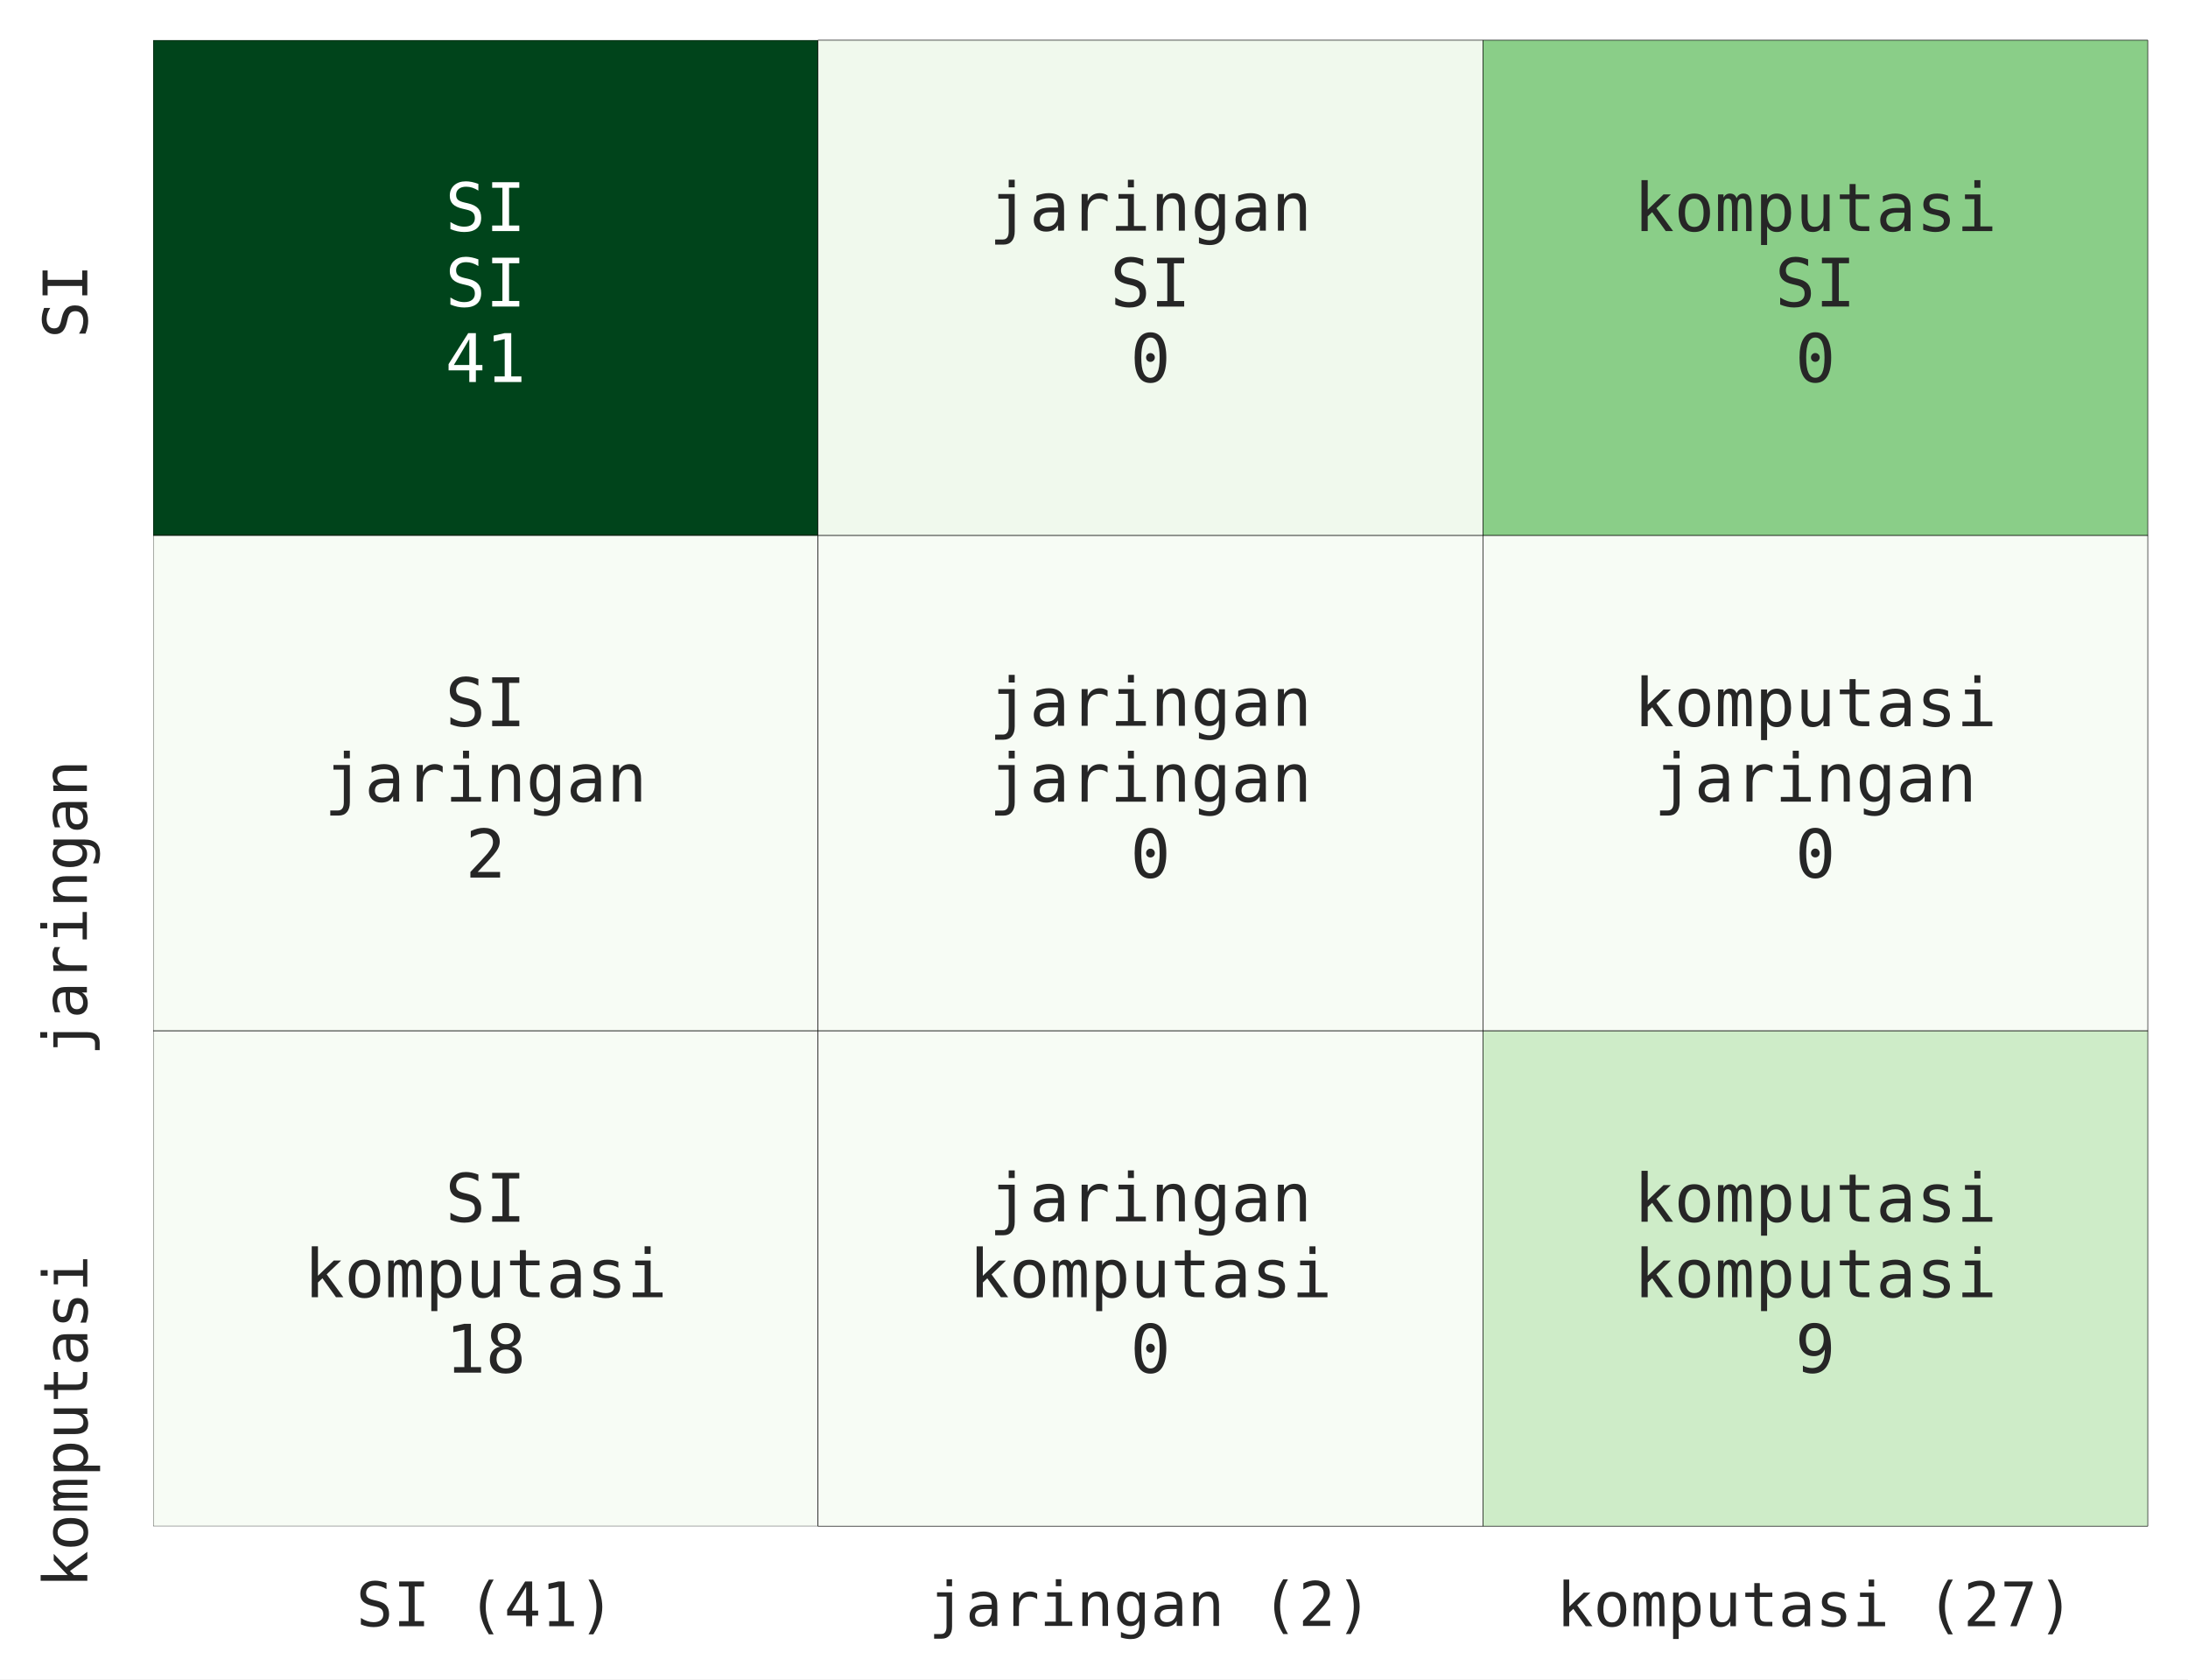
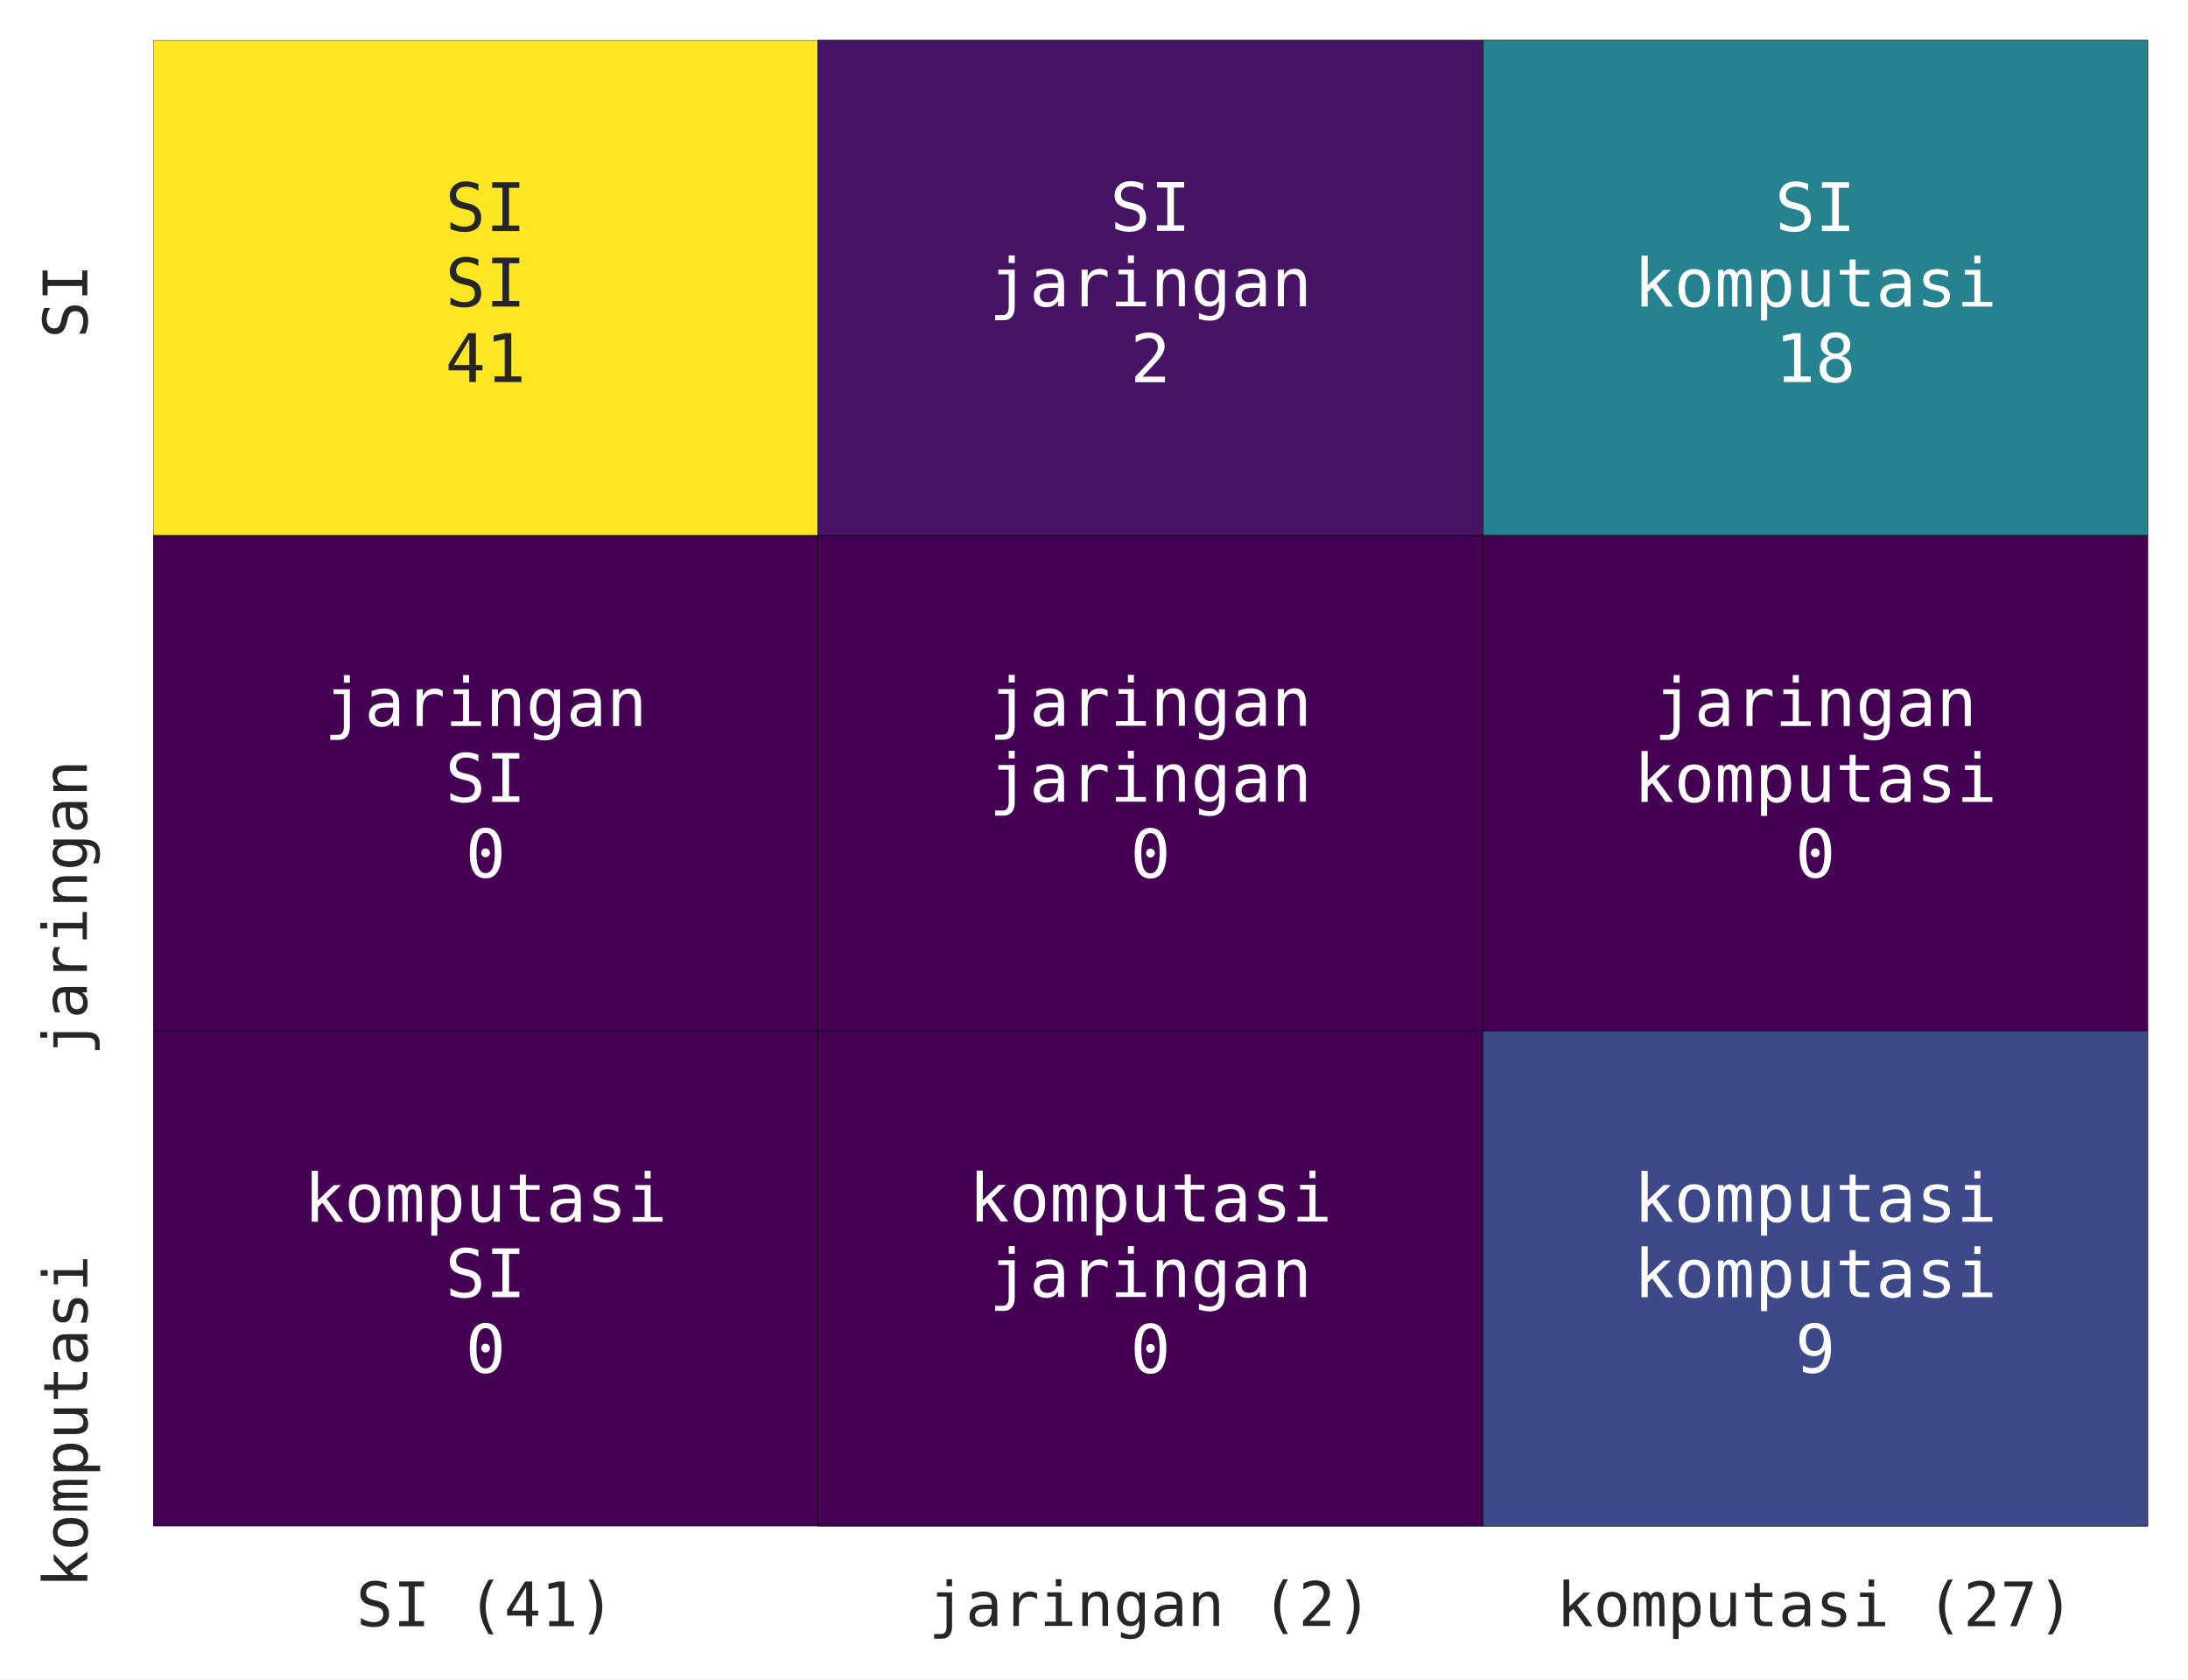
<svg xmlns="http://www.w3.org/2000/svg" xmlns:xlink="http://www.w3.org/1999/xlink" height="300.734pt" version="1.1" viewBox="0 0 391.742 300.734" width="391.742pt">
  <defs>
    <style type="text/css">*{stroke-linecap:butt;stroke-linejoin:round;}</style>
  </defs>
  <g id="figure_1">
    <g id="patch_1">
      <path d="M -0 300.734  L 391.742 300.734  L 391.742 0  L -0 0  z " style="fill:#ffffff;" />
    </g>
    <g id="axes_1">
      <g id="patch_2">
        <path d="M 27.422 273.312  L 384.542 273.312  L 384.542 7.2  L 27.422 7.2  z " style="fill:#eaeaf2;" />
      </g>
      <g id="matplotlib.axis_1">
        <g id="xtick_1">
          <g id="text_1">
            <g style="fill:#262626;" transform="translate(63.76336 291.2287)scale(0.11 -0.11)">
              <defs>
                <path d="M 49.422 70.406  L 49.422 60.406  Q 44.922 63.281 40.406 64.75  Q 35.891 66.219 31.297 66.219  Q 24.312 66.219 20.266 62.969  Q 16.219 59.719 16.219 54.203  Q 16.219 49.359 18.875 46.812  Q 21.531 44.281 28.812 42.578  L 33.984 41.406  Q 44.234 39.016 48.922 33.891  Q 53.609 28.766 53.609 19.922  Q 53.609 9.516 47.156 4.047  Q 40.719 -1.422 28.422 -1.422  Q 23.297 -1.422 18.109 -0.312  Q 12.938 0.781 7.719 2.984  L 7.719 13.484  Q 13.328 9.906 18.328 8.25  Q 23.344 6.594 28.422 6.594  Q 35.891 6.594 40.031 9.938  Q 44.188 13.281 44.188 19.281  Q 44.188 24.75 41.328 27.625  Q 38.484 30.516 31.391 32.078  L 26.125 33.297  Q 15.969 35.594 11.375 40.234  Q 6.781 44.875 6.781 52.688  Q 6.781 62.453 13.344 68.328  Q 19.922 74.219 30.812 74.219  Q 35.016 74.219 39.641 73.266  Q 44.281 72.312 49.422 70.406  z " id="DejaVuSansMono-83" />
                <path d="M 9.812 72.906  L 50.297 72.906  L 50.297 64.594  L 35.016 64.594  L 35.016 8.297  L 50.297 8.297  L 50.297 0  L 9.812 0  L 9.812 8.297  L 25.094 8.297  L 25.094 64.594  L 9.812 64.594  z " id="DejaVuSansMono-73" />
                <path id="DejaVuSansMono-32" />
                <path d="M 43.219 75.875  Q 36.719 64.75 33.516 53.688  Q 30.328 42.625 30.328 31.391  Q 30.328 20.219 33.516 9.125  Q 36.719 -1.953 43.219 -13.188  L 35.406 -13.188  Q 28.031 -1.562 24.406 9.438  Q 20.797 20.453 20.797 31.391  Q 20.797 42.281 24.406 53.312  Q 28.031 64.359 35.406 75.875  z " id="DejaVuSansMono-40" />
                <path d="M 35.891 63.922  L 12.891 25.391  L 35.891 25.391  z M 34.281 72.906  L 45.703 72.906  L 45.703 25.391  L 55.422 25.391  L 55.422 17.391  L 45.703 17.391  L 45.703 0  L 35.891 0  L 35.891 17.391  L 4.984 17.391  L 4.984 26.703  z " id="DejaVuSansMono-52" />
                <path d="M 13.188 8.297  L 28.516 8.297  L 28.516 64.016  L 12.016 60.297  L 12.016 69.281  L 28.422 72.906  L 38.281 72.906  L 38.281 8.297  L 53.422 8.297  L 53.422 0  L 13.188 0  z " id="DejaVuSansMono-49" />
                <path d="M 17 75.875  L 24.812 75.875  Q 32.172 64.359 35.781 53.312  Q 39.406 42.281 39.406 31.391  Q 39.406 20.406 35.781 9.375  Q 32.172 -1.656 24.812 -13.188  L 17 -13.188  Q 23.484 -1.859 26.688 9.219  Q 29.891 20.312 29.891 31.391  Q 29.891 42.531 26.688 53.609  Q 23.484 64.703 17 75.875  z " id="DejaVuSansMono-41" />
              </defs>
              <use xlink:href="#DejaVuSansMono-83" />
              <use x="60.205" xlink:href="#DejaVuSansMono-73" />
              <use x="120.41" xlink:href="#DejaVuSansMono-32" />
              <use x="180.615" xlink:href="#DejaVuSansMono-40" />
              <use x="240.82" xlink:href="#DejaVuSansMono-52" />
              <use x="301.025" xlink:href="#DejaVuSansMono-49" />
              <use x="361.23" xlink:href="#DejaVuSansMono-41" />
            </g>
          </g>
        </g>
        <g id="xtick_2">
          <g id="text_2">
            <g style="fill:#262626;" transform="translate(166.2475 291.1703)scale(0.11 -0.11)">
              <defs>
                <path d="M 29.297 -0.984  L 29.297 47.703  L 13.812 47.703  L 13.812 54.688  L 38.281 54.688  L 38.281 -0.984  Q 38.281 -10.5 33.906 -15.641  Q 29.547 -20.797 21.484 -20.797  L 9.078 -20.797  L 9.078 -13.188  L 20.516 -13.188  Q 24.906 -13.188 27.094 -10.125  Q 29.297 -7.078 29.297 -0.984  z M 29.297 75.984  L 38.281 75.984  L 38.281 64.594  L 29.297 64.594  z " id="DejaVuSansMono-106" />
                <path d="M 34.281 27.484  L 31.297 27.484  Q 23.438 27.484 19.453 24.719  Q 15.484 21.969 15.484 16.5  Q 15.484 11.578 18.453 8.844  Q 21.438 6.109 26.703 6.109  Q 34.125 6.109 38.375 11.25  Q 42.625 16.406 42.672 25.484  L 42.672 27.484  z M 51.703 31.203  L 51.703 0  L 42.672 0  L 42.672 8.109  Q 39.797 3.219 35.422 0.891  Q 31.062 -1.422 24.812 -1.422  Q 16.453 -1.422 11.469 3.297  Q 6.5 8.016 6.5 15.922  Q 6.5 25.047 12.625 29.781  Q 18.75 34.516 30.609 34.516  L 42.672 34.516  L 42.672 35.938  Q 42.625 42.484 39.344 45.438  Q 36.078 48.391 28.906 48.391  Q 24.312 48.391 19.625 47.062  Q 14.938 45.75 10.5 43.219  L 10.5 52.203  Q 15.484 54.109 20.047 55.047  Q 24.609 56 28.906 56  Q 35.688 56 40.5 54  Q 45.312 52 48.297 48  Q 50.141 45.562 50.922 41.969  Q 51.703 38.375 51.703 31.203  z " id="DejaVuSansMono-97" />
                <path d="M 56.391 43.406  Q 53.516 45.656 50.531 46.672  Q 47.562 47.703 44 47.703  Q 35.594 47.703 31.141 42.422  Q 26.703 37.156 26.703 27.203  L 26.703 0  L 17.672 0  L 17.672 54.688  L 26.703 54.688  L 26.703 44  Q 28.953 49.812 33.609 52.906  Q 38.281 56 44.672 56  Q 48 56 50.875 55.172  Q 53.766 54.344 56.391 52.594  z " id="DejaVuSansMono-114" />
                <path d="M 12.5 54.688  L 35.5 54.688  L 35.5 6.984  L 53.328 6.984  L 53.328 0  L 8.688 0  L 8.688 6.984  L 26.516 6.984  L 26.516 47.703  L 12.5 47.703  z M 26.516 75.984  L 35.5 75.984  L 35.5 64.594  L 26.516 64.594  z " id="DejaVuSansMono-105" />
                <path d="M 51.312 33.891  L 51.312 0  L 42.281 0  L 42.281 33.891  Q 42.281 41.266 39.688 44.719  Q 37.109 48.188 31.594 48.188  Q 25.297 48.188 21.891 43.719  Q 18.5 39.266 18.5 30.906  L 18.5 0  L 9.516 0  L 9.516 54.688  L 18.5 54.688  L 18.5 46.484  Q 20.906 51.172 25 53.578  Q 29.109 56 34.719 56  Q 43.062 56 47.188 50.5  Q 51.312 45.016 51.312 33.891  z " id="DejaVuSansMono-110" />
                <path d="M 41.891 27.781  Q 41.891 37.891 38.594 43.141  Q 35.297 48.391 29 48.391  Q 22.406 48.391 18.938 43.141  Q 15.484 37.891 15.484 27.781  Q 15.484 17.672 18.969 12.375  Q 22.469 7.078 29.109 7.078  Q 35.297 7.078 38.594 12.391  Q 41.891 17.719 41.891 27.781  z M 50.875 3.516  Q 50.875 -8.797 45.062 -15.141  Q 39.266 -21.484 27.984 -21.484  Q 24.266 -21.484 20.203 -20.797  Q 16.156 -20.125 12.109 -18.797  L 12.109 -9.906  Q 16.891 -12.156 20.797 -13.234  Q 24.703 -14.312 27.984 -14.312  Q 35.25 -14.312 38.562 -10.344  Q 41.891 -6.391 41.891 2.203  L 41.891 2.594  L 41.891 8.688  Q 39.75 4.109 36.031 1.859  Q 32.328 -0.391 27 -0.391  Q 17.438 -0.391 11.719 7.266  Q 6 14.938 6 27.781  Q 6 40.672 11.719 48.328  Q 17.438 56 27 56  Q 32.281 56 35.938 53.906  Q 39.594 51.812 41.891 47.406  L 41.891 54.5  L 50.875 54.5  z " id="DejaVuSansMono-103" />
                <path d="M 18.219 8.297  L 51.703 8.297  L 51.703 0  L 7.422 0  L 7.422 8.297  Q 16.547 17.922 23.375 25.297  Q 30.219 32.672 32.812 35.688  Q 37.703 41.656 39.406 45.344  Q 41.109 49.031 41.109 52.875  Q 41.109 58.984 37.516 62.453  Q 33.938 65.922 27.688 65.922  Q 23.25 65.922 18.359 64.312  Q 13.484 62.703 8.016 59.422  L 8.016 69.391  Q 13.031 71.781 17.891 73  Q 22.75 74.219 27.484 74.219  Q 38.188 74.219 44.703 68.531  Q 51.219 62.844 51.219 53.609  Q 51.219 48.922 49.047 44.234  Q 46.875 39.547 42 33.891  Q 39.266 30.719 34.062 25.094  Q 28.859 19.484 18.219 8.297  z " id="DejaVuSansMono-50" />
              </defs>
              <use xlink:href="#DejaVuSansMono-106" />
              <use x="60.205" xlink:href="#DejaVuSansMono-97" />
              <use x="120.41" xlink:href="#DejaVuSansMono-114" />
              <use x="180.615" xlink:href="#DejaVuSansMono-105" />
              <use x="240.82" xlink:href="#DejaVuSansMono-110" />
              <use x="301.025" xlink:href="#DejaVuSansMono-103" />
              <use x="361.23" xlink:href="#DejaVuSansMono-97" />
              <use x="421.436" xlink:href="#DejaVuSansMono-110" />
              <use x="481.641" xlink:href="#DejaVuSansMono-32" />
              <use x="541.846" xlink:href="#DejaVuSansMono-40" />
              <use x="602.051" xlink:href="#DejaVuSansMono-50" />
              <use x="662.256" xlink:href="#DejaVuSansMono-41" />
            </g>
          </g>
        </g>
        <g id="xtick_3">
          <g id="text_3">
            <g style="fill:#262626;" transform="translate(278.6652 291.2287)scale(0.11 -0.11)">
              <defs>
                <path d="M 11.531 75.984  L 20.797 75.984  L 20.797 31.984  L 44.391 54.688  L 55.328 54.688  L 33.797 34.078  L 58.688 0  L 47.703 0  L 27.484 28.219  L 20.797 21.922  L 20.797 0  L 11.531 0  z " id="DejaVuSansMono-107" />
                <path d="M 30.078 48.391  Q 23.25 48.391 19.734 43.062  Q 16.219 37.75 16.219 27.297  Q 16.219 16.891 19.734 11.547  Q 23.25 6.203 30.078 6.203  Q 36.969 6.203 40.484 11.547  Q 44 16.891 44 27.297  Q 44 37.75 40.484 43.062  Q 36.969 48.391 30.078 48.391  z M 30.078 56  Q 41.453 56 47.484 48.625  Q 53.516 41.266 53.516 27.297  Q 53.516 13.281 47.5 5.922  Q 41.5 -1.422 30.078 -1.422  Q 18.703 -1.422 12.688 5.922  Q 6.688 13.281 6.688 27.297  Q 6.688 41.266 12.688 48.625  Q 18.703 56 30.078 56  z " id="DejaVuSansMono-111" />
                <path d="M 33.016 49.125  Q 34.672 52.641 37.234 54.312  Q 39.797 56 43.406 56  Q 50 56 52.703 50.891  Q 55.422 45.797 55.422 31.688  L 55.422 0  L 47.219 0  L 47.219 31.297  Q 47.219 42.875 45.922 45.672  Q 44.625 48.484 41.219 48.484  Q 37.312 48.484 35.859 45.484  Q 34.422 42.484 34.422 31.297  L 34.422 0  L 26.219 0  L 26.219 31.297  Q 26.219 43.016 24.828 45.75  Q 23.438 48.484 19.828 48.484  Q 16.266 48.484 14.875 45.484  Q 13.484 42.484 13.484 31.297  L 13.484 0  L 5.328 0  L 5.328 54.688  L 13.484 54.688  L 13.484 50  Q 15.094 52.938 17.5 54.469  Q 19.922 56 23 56  Q 26.703 56 29.172 54.297  Q 31.641 52.594 33.016 49.125  z " id="DejaVuSansMono-109" />
                <path d="M 18.312 6.891  L 18.312 -20.797  L 9.281 -20.797  L 9.281 54.688  L 18.312 54.688  L 18.312 47.703  Q 20.562 51.766 24.297 53.875  Q 28.031 56 32.906 56  Q 42.828 56 48.469 48.328  Q 54.109 40.672 54.109 27.094  Q 54.109 13.766 48.438 6.172  Q 42.781 -1.422 32.906 -1.422  Q 27.938 -1.422 24.188 0.703  Q 20.453 2.828 18.312 6.891  z M 44.672 27.297  Q 44.672 37.75 41.375 43.062  Q 38.094 48.391 31.594 48.391  Q 25.047 48.391 21.672 43.047  Q 18.312 37.703 18.312 27.297  Q 18.312 16.938 21.672 11.562  Q 25.047 6.203 31.594 6.203  Q 38.094 6.203 41.375 11.516  Q 44.672 16.844 44.672 27.297  z " id="DejaVuSansMono-112" />
                <path d="M 9.516 20.703  L 9.516 54.594  L 18.5 54.594  L 18.5 20.703  Q 18.5 13.328 21.109 9.859  Q 23.734 6.391 29.203 6.391  Q 35.547 6.391 38.906 10.859  Q 42.281 15.328 42.281 23.688  L 42.281 54.594  L 51.312 54.594  L 51.312 0  L 42.281 0  L 42.281 8.203  Q 39.891 3.469 35.766 1.016  Q 31.641 -1.422 26.125 -1.422  Q 17.719 -1.422 13.609 4.078  Q 9.516 9.578 9.516 20.703  z " id="DejaVuSansMono-117" />
                <path d="M 29.984 70.219  L 29.984 54.688  L 50.391 54.688  L 50.391 47.703  L 29.984 47.703  L 29.984 18.016  Q 29.984 11.969 32.281 9.562  Q 34.578 7.172 40.281 7.172  L 50.391 7.172  L 50.391 0  L 39.406 0  Q 29.297 0 25.141 4.047  Q 21 8.109 21 18.016  L 21 47.703  L 6.391 47.703  L 6.391 54.688  L 21 54.688  L 21 70.219  z " id="DejaVuSansMono-116" />
                <path d="M 47.516 52.781  L 47.516 44  Q 43.656 46.234 39.75 47.359  Q 35.844 48.484 31.781 48.484  Q 25.688 48.484 22.672 46.5  Q 19.672 44.531 19.672 40.484  Q 19.672 36.812 21.922 35  Q 24.172 33.203 33.109 31.5  L 36.719 30.812  Q 43.406 29.547 46.844 25.734  Q 50.297 21.922 50.297 15.828  Q 50.297 7.719 44.531 3.141  Q 38.766 -1.422 28.516 -1.422  Q 24.469 -1.422 20.016 -0.562  Q 15.578 0.297 10.406 2  L 10.406 11.281  Q 15.438 8.688 20.016 7.391  Q 24.609 6.109 28.719 6.109  Q 34.672 6.109 37.938 8.516  Q 41.219 10.938 41.219 15.281  Q 41.219 21.531 29.25 23.922  L 28.859 24.031  L 25.484 24.703  Q 17.719 26.219 14.156 29.812  Q 10.594 33.406 10.594 39.594  Q 10.594 47.469 15.906 51.734  Q 21.234 56 31.109 56  Q 35.5 56 39.547 55.188  Q 43.609 54.391 47.516 52.781  z " id="DejaVuSansMono-115" />
                <path d="M 6.781 72.906  L 52.688 72.906  L 52.688 68.703  L 26.609 0  L 16.312 0  L 41.703 64.594  L 6.781 64.594  z " id="DejaVuSansMono-55" />
              </defs>
              <use xlink:href="#DejaVuSansMono-107" />
              <use x="60.205" xlink:href="#DejaVuSansMono-111" />
              <use x="120.41" xlink:href="#DejaVuSansMono-109" />
              <use x="180.615" xlink:href="#DejaVuSansMono-112" />
              <use x="240.82" xlink:href="#DejaVuSansMono-117" />
              <use x="301.025" xlink:href="#DejaVuSansMono-116" />
              <use x="361.23" xlink:href="#DejaVuSansMono-97" />
              <use x="421.436" xlink:href="#DejaVuSansMono-115" />
              <use x="481.641" xlink:href="#DejaVuSansMono-105" />
              <use x="541.846" xlink:href="#DejaVuSansMono-32" />
              <use x="602.051" xlink:href="#DejaVuSansMono-40" />
              <use x="662.256" xlink:href="#DejaVuSansMono-50" />
              <use x="722.461" xlink:href="#DejaVuSansMono-55" />
              <use x="782.666" xlink:href="#DejaVuSansMono-41" />
            </g>
          </g>
        </g>
      </g>
      <g id="matplotlib.axis_2">
        <g id="ytick_1">
          <g id="text_4">
            <g style="fill:#262626;" transform="translate(15.63391 60.58833)rotate(-90)scale(0.11 -0.11)">
              <use xlink:href="#DejaVuSansMono-83" />
              <use x="60.205" xlink:href="#DejaVuSansMono-73" />
            </g>
          </g>
        </g>
        <g id="ytick_2">
          <g id="text_5">
            <g style="fill:#262626;" transform="translate(15.55828 189.0556)rotate(-90)scale(0.11 -0.11)">
              <use xlink:href="#DejaVuSansMono-106" />
              <use x="60.205" xlink:href="#DejaVuSansMono-97" />
              <use x="120.41" xlink:href="#DejaVuSansMono-114" />
              <use x="180.615" xlink:href="#DejaVuSansMono-105" />
              <use x="240.82" xlink:href="#DejaVuSansMono-110" />
              <use x="301.025" xlink:href="#DejaVuSansMono-103" />
              <use x="361.23" xlink:href="#DejaVuSansMono-97" />
              <use x="421.436" xlink:href="#DejaVuSansMono-110" />
            </g>
          </g>
        </g>
        <g id="ytick_3">
          <g id="text_6">
            <g style="fill:#262626;" transform="translate(15.63391 284.3527)rotate(-90)scale(0.11 -0.11)">
              <use xlink:href="#DejaVuSansMono-107" />
              <use x="60.205" xlink:href="#DejaVuSansMono-111" />
              <use x="120.41" xlink:href="#DejaVuSansMono-109" />
              <use x="180.615" xlink:href="#DejaVuSansMono-112" />
              <use x="240.82" xlink:href="#DejaVuSansMono-117" />
              <use x="301.025" xlink:href="#DejaVuSansMono-116" />
              <use x="361.23" xlink:href="#DejaVuSansMono-97" />
              <use x="421.436" xlink:href="#DejaVuSansMono-115" />
              <use x="481.641" xlink:href="#DejaVuSansMono-105" />
            </g>
          </g>
        </g>
      </g>
      <g id="QuadMesh_1">
-         <path clip-path="url(#pbeb6ef55a2)" d="M 27.422 7.2  L 146.462 7.2  L 146.462 95.904  L 27.422 95.904  L 27.422 7.2  " style="fill:#00441b;stroke:#000000;stroke-width:0.1;" />
-         <path clip-path="url(#pbeb6ef55a2)" d="M 146.462 7.2  L 265.502 7.2  L 265.502 95.904  L 146.462 95.904  L 146.462 7.2  " style="fill:#f0f9ed;stroke:#000000;stroke-width:0.1;" />
-         <path clip-path="url(#pbeb6ef55a2)" d="M 265.502 7.2  L 384.542 7.2  L 384.542 95.904  L 265.502 95.904  L 265.502 7.2  " style="fill:#8ace88;stroke:#000000;stroke-width:0.1;" />
-         <path clip-path="url(#pbeb6ef55a2)" d="M 27.422 95.904  L 146.462 95.904  L 146.462 184.608  L 27.422 184.608  L 27.422 95.904  " style="fill:#f7fcf5;stroke:#000000;stroke-width:0.1;" />
-         <path clip-path="url(#pbeb6ef55a2)" d="M 146.462 95.904  L 265.502 95.904  L 265.502 184.608  L 146.462 184.608  L 146.462 95.904  " style="fill:#f7fcf5;stroke:#000000;stroke-width:0.1;" />
-         <path clip-path="url(#pbeb6ef55a2)" d="M 265.502 95.904  L 384.542 95.904  L 384.542 184.608  L 265.502 184.608  L 265.502 95.904  " style="fill:#f7fcf5;stroke:#000000;stroke-width:0.1;" />
-         <path clip-path="url(#pbeb6ef55a2)" d="M 27.422 184.608  L 146.462 184.608  L 146.462 273.312  L 27.422 273.312  L 27.422 184.608  " style="fill:#f7fcf5;stroke:#000000;stroke-width:0.1;" />
-         <path clip-path="url(#pbeb6ef55a2)" d="M 146.462 184.608  L 265.502 184.608  L 265.502 273.312  L 146.462 273.312  L 146.462 184.608  " style="fill:#f7fcf5;stroke:#000000;stroke-width:0.1;" />
-         <path clip-path="url(#pbeb6ef55a2)" d="M 265.502 184.608  L 384.542 184.608  L 384.542 273.312  L 265.502 273.312  L 265.502 184.608  " style="fill:#ceecc8;stroke:#000000;stroke-width:0.1;" />
+         <path clip-path="url(#p8ef6f4cb58)" d="M 27.422 7.2  L 146.462 7.2  L 146.462 95.904  L 27.422 95.904  L 27.422 7.2  " style="fill:#fde725;stroke:#000000;stroke-width:0.1;" />
+         <path clip-path="url(#p8ef6f4cb58)" d="M 146.462 7.2  L 265.502 7.2  L 265.502 95.904  L 146.462 95.904  L 146.462 7.2  " style="fill:#471365;stroke:#000000;stroke-width:0.1;" />
+         <path clip-path="url(#p8ef6f4cb58)" d="M 265.502 7.2  L 384.542 7.2  L 384.542 95.904  L 265.502 95.904  L 265.502 7.2  " style="fill:#26828e;stroke:#000000;stroke-width:0.1;" />
+         <path clip-path="url(#p8ef6f4cb58)" d="M 27.422 95.904  L 146.462 95.904  L 146.462 184.608  L 27.422 184.608  L 27.422 95.904  " style="fill:#440154;stroke:#000000;stroke-width:0.1;" />
+         <path clip-path="url(#p8ef6f4cb58)" d="M 146.462 95.904  L 265.502 95.904  L 265.502 184.608  L 146.462 184.608  L 146.462 95.904  " style="fill:#440154;stroke:#000000;stroke-width:0.1;" />
+         <path clip-path="url(#p8ef6f4cb58)" d="M 265.502 95.904  L 384.542 95.904  L 384.542 184.608  L 265.502 184.608  L 265.502 95.904  " style="fill:#440154;stroke:#000000;stroke-width:0.1;" />
+         <path clip-path="url(#p8ef6f4cb58)" d="M 27.422 184.608  L 146.462 184.608  L 146.462 273.312  L 27.422 273.312  L 27.422 184.608  " style="fill:#440154;stroke:#000000;stroke-width:0.1;" />
+         <path clip-path="url(#p8ef6f4cb58)" d="M 146.462 184.608  L 265.502 184.608  L 265.502 273.312  L 146.462 273.312  L 146.462 184.608  " style="fill:#440154;stroke:#000000;stroke-width:0.1;" />
+         <path clip-path="url(#p8ef6f4cb58)" d="M 265.502 184.608  L 384.542 184.608  L 384.542 273.312  L 265.502 273.312  L 265.502 184.608  " style="fill:#3e4989;stroke:#000000;stroke-width:0.1;" />
      </g>
      <g id="text_7">
-         <g style="fill:#ffffff;" transform="translate(79.71719 41.38125)scale(0.12 -0.12)">
-           <use xlink:href="#DejaVuSansMono-83" />
-           <use x="60.205" xlink:href="#DejaVuSansMono-73" />
-         </g>
-         <g style="fill:#ffffff;" transform="translate(79.71719 54.89513)scale(0.12 -0.12)">
-           <use xlink:href="#DejaVuSansMono-83" />
-           <use x="60.205" xlink:href="#DejaVuSansMono-73" />
-         </g>
-         <g style="fill:#ffffff;" transform="translate(79.71719 68.409)scale(0.12 -0.12)">
+         <g style="fill:#262626;" transform="translate(79.71719 41.38125)scale(0.12 -0.12)">
+           <use xlink:href="#DejaVuSansMono-83" />
+           <use x="60.205" xlink:href="#DejaVuSansMono-73" />
+         </g>
+         <g style="fill:#262626;" transform="translate(79.71719 54.89513)scale(0.12 -0.12)">
+           <use xlink:href="#DejaVuSansMono-83" />
+           <use x="60.205" xlink:href="#DejaVuSansMono-73" />
+         </g>
+         <g style="fill:#262626;" transform="translate(79.71719 68.409)scale(0.12 -0.12)">
          <use xlink:href="#DejaVuSansMono-52" />
          <use x="60.205" xlink:href="#DejaVuSansMono-49" />
        </g>
      </g>
      <g id="text_8">
-         <g style="fill:#262626;" transform="translate(177.0841 41.30812)scale(0.12 -0.12)">
-           <use xlink:href="#DejaVuSansMono-106" />
-           <use x="60.205" xlink:href="#DejaVuSansMono-97" />
-           <use x="120.41" xlink:href="#DejaVuSansMono-114" />
-           <use x="180.615" xlink:href="#DejaVuSansMono-105" />
-           <use x="240.82" xlink:href="#DejaVuSansMono-110" />
-           <use x="301.025" xlink:href="#DejaVuSansMono-103" />
-           <use x="361.23" xlink:href="#DejaVuSansMono-97" />
-           <use x="421.436" xlink:href="#DejaVuSansMono-110" />
-         </g>
-         <g style="fill:#262626;" transform="translate(198.7572 54.9045)scale(0.12 -0.12)">
-           <use xlink:href="#DejaVuSansMono-83" />
-           <use x="60.205" xlink:href="#DejaVuSansMono-73" />
-         </g>
-         <g style="fill:#262626;" transform="translate(202.3694 68.41837)scale(0.12 -0.12)">
-           <defs>
-             <path d="M 23.578 36.625  Q 23.578 39.312 25.453 41.266  Q 27.344 43.219 29.984 43.219  Q 32.719 43.219 34.672 41.266  Q 36.625 39.312 36.625 36.625  Q 36.625 33.891 34.688 31.984  Q 32.766 30.078 29.984 30.078  Q 27.25 30.078 25.406 31.938  Q 23.578 33.797 23.578 36.625  z M 30.078 66.406  Q 23.188 66.406 19.797 58.984  Q 16.406 51.562 16.406 36.375  Q 16.406 21.234 19.797 13.812  Q 23.188 6.391 30.078 6.391  Q 37.016 6.391 40.406 13.812  Q 43.797 21.234 43.797 36.375  Q 43.797 51.562 40.406 58.984  Q 37.016 66.406 30.078 66.406  z M 30.078 74.219  Q 41.75 74.219 47.734 64.641  Q 53.719 55.078 53.719 36.375  Q 53.719 17.719 47.734 8.141  Q 41.75 -1.422 30.078 -1.422  Q 18.406 -1.422 12.453 8.141  Q 6.5 17.719 6.5 36.375  Q 6.5 55.078 12.453 64.641  Q 18.406 74.219 30.078 74.219  z " id="DejaVuSansMono-48" />
-           </defs>
-           <use xlink:href="#DejaVuSansMono-48" />
+         <g style="fill:#ffffff;" transform="translate(198.7572 41.34)scale(0.12 -0.12)">
+           <use xlink:href="#DejaVuSansMono-83" />
+           <use x="60.205" xlink:href="#DejaVuSansMono-73" />
+         </g>
+         <g style="fill:#ffffff;" transform="translate(177.0841 54.85388)scale(0.12 -0.12)">
+           <use xlink:href="#DejaVuSansMono-106" />
+           <use x="60.205" xlink:href="#DejaVuSansMono-97" />
+           <use x="120.41" xlink:href="#DejaVuSansMono-114" />
+           <use x="180.615" xlink:href="#DejaVuSansMono-105" />
+           <use x="240.82" xlink:href="#DejaVuSansMono-110" />
+           <use x="301.025" xlink:href="#DejaVuSansMono-103" />
+           <use x="361.23" xlink:href="#DejaVuSansMono-97" />
+           <use x="421.436" xlink:href="#DejaVuSansMono-110" />
+         </g>
+         <g style="fill:#ffffff;" transform="translate(202.3694 68.45025)scale(0.12 -0.12)">
+           <use xlink:href="#DejaVuSansMono-50" />
        </g>
      </g>
      <g id="text_9">
-         <g style="fill:#262626;" transform="translate(292.5119 41.38125)scale(0.12 -0.12)">
-           <use xlink:href="#DejaVuSansMono-107" />
-           <use x="60.205" xlink:href="#DejaVuSansMono-111" />
-           <use x="120.41" xlink:href="#DejaVuSansMono-109" />
-           <use x="180.615" xlink:href="#DejaVuSansMono-112" />
-           <use x="240.82" xlink:href="#DejaVuSansMono-117" />
-           <use x="301.025" xlink:href="#DejaVuSansMono-116" />
-           <use x="361.23" xlink:href="#DejaVuSansMono-97" />
-           <use x="421.436" xlink:href="#DejaVuSansMono-115" />
-           <use x="481.641" xlink:href="#DejaVuSansMono-105" />
-         </g>
-         <g style="fill:#262626;" transform="translate(317.7972 54.89513)scale(0.12 -0.12)">
-           <use xlink:href="#DejaVuSansMono-83" />
-           <use x="60.205" xlink:href="#DejaVuSansMono-73" />
-         </g>
-         <g style="fill:#262626;" transform="translate(321.4094 68.409)scale(0.12 -0.12)">
-           <use xlink:href="#DejaVuSansMono-48" />
-         </g>
-       </g>
-       <g id="text_10">
-         <g style="fill:#262626;" transform="translate(79.71719 130.044)scale(0.12 -0.12)">
-           <use xlink:href="#DejaVuSansMono-83" />
-           <use x="60.205" xlink:href="#DejaVuSansMono-73" />
-         </g>
-         <g style="fill:#262626;" transform="translate(58.04406 143.5579)scale(0.12 -0.12)">
-           <use xlink:href="#DejaVuSansMono-106" />
-           <use x="60.205" xlink:href="#DejaVuSansMono-97" />
-           <use x="120.41" xlink:href="#DejaVuSansMono-114" />
-           <use x="180.615" xlink:href="#DejaVuSansMono-105" />
-           <use x="240.82" xlink:href="#DejaVuSansMono-110" />
-           <use x="301.025" xlink:href="#DejaVuSansMono-103" />
-           <use x="361.23" xlink:href="#DejaVuSansMono-97" />
-           <use x="421.436" xlink:href="#DejaVuSansMono-110" />
-         </g>
-         <g style="fill:#262626;" transform="translate(83.32937 157.1542)scale(0.12 -0.12)">
-           <use xlink:href="#DejaVuSansMono-50" />
-         </g>
-       </g>
-       <g id="text_11">
-         <g style="fill:#262626;" transform="translate(177.0841 129.9709)scale(0.12 -0.12)">
-           <use xlink:href="#DejaVuSansMono-106" />
-           <use x="60.205" xlink:href="#DejaVuSansMono-97" />
-           <use x="120.41" xlink:href="#DejaVuSansMono-114" />
-           <use x="180.615" xlink:href="#DejaVuSansMono-105" />
-           <use x="240.82" xlink:href="#DejaVuSansMono-110" />
-           <use x="301.025" xlink:href="#DejaVuSansMono-103" />
-           <use x="361.23" xlink:href="#DejaVuSansMono-97" />
-           <use x="421.436" xlink:href="#DejaVuSansMono-110" />
-         </g>
-         <g style="fill:#262626;" transform="translate(177.0841 143.5673)scale(0.12 -0.12)">
-           <use xlink:href="#DejaVuSansMono-106" />
-           <use x="60.205" xlink:href="#DejaVuSansMono-97" />
-           <use x="120.41" xlink:href="#DejaVuSansMono-114" />
-           <use x="180.615" xlink:href="#DejaVuSansMono-105" />
-           <use x="240.82" xlink:href="#DejaVuSansMono-110" />
-           <use x="301.025" xlink:href="#DejaVuSansMono-103" />
-           <use x="361.23" xlink:href="#DejaVuSansMono-97" />
-           <use x="421.436" xlink:href="#DejaVuSansMono-110" />
-         </g>
-         <g style="fill:#262626;" transform="translate(202.3694 157.1636)scale(0.12 -0.12)">
-           <use xlink:href="#DejaVuSansMono-48" />
-         </g>
-       </g>
-       <g id="text_12">
-         <g style="fill:#262626;" transform="translate(292.5119 130.044)scale(0.12 -0.12)">
-           <use xlink:href="#DejaVuSansMono-107" />
-           <use x="60.205" xlink:href="#DejaVuSansMono-111" />
-           <use x="120.41" xlink:href="#DejaVuSansMono-109" />
-           <use x="180.615" xlink:href="#DejaVuSansMono-112" />
-           <use x="240.82" xlink:href="#DejaVuSansMono-117" />
-           <use x="301.025" xlink:href="#DejaVuSansMono-116" />
-           <use x="361.23" xlink:href="#DejaVuSansMono-97" />
-           <use x="421.436" xlink:href="#DejaVuSansMono-115" />
-           <use x="481.641" xlink:href="#DejaVuSansMono-105" />
-         </g>
-         <g style="fill:#262626;" transform="translate(296.1241 143.5579)scale(0.12 -0.12)">
-           <use xlink:href="#DejaVuSansMono-106" />
-           <use x="60.205" xlink:href="#DejaVuSansMono-97" />
-           <use x="120.41" xlink:href="#DejaVuSansMono-114" />
-           <use x="180.615" xlink:href="#DejaVuSansMono-105" />
-           <use x="240.82" xlink:href="#DejaVuSansMono-110" />
-           <use x="301.025" xlink:href="#DejaVuSansMono-103" />
-           <use x="361.23" xlink:href="#DejaVuSansMono-97" />
-           <use x="421.436" xlink:href="#DejaVuSansMono-110" />
-         </g>
-         <g style="fill:#262626;" transform="translate(321.4094 157.1542)scale(0.12 -0.12)">
-           <use xlink:href="#DejaVuSansMono-48" />
-         </g>
-       </g>
-       <g id="text_13">
-         <g style="fill:#262626;" transform="translate(79.71719 218.7893)scale(0.12 -0.12)">
-           <use xlink:href="#DejaVuSansMono-83" />
-           <use x="60.205" xlink:href="#DejaVuSansMono-73" />
-         </g>
-         <g style="fill:#262626;" transform="translate(54.43187 232.3031)scale(0.12 -0.12)">
-           <use xlink:href="#DejaVuSansMono-107" />
-           <use x="60.205" xlink:href="#DejaVuSansMono-111" />
-           <use x="120.41" xlink:href="#DejaVuSansMono-109" />
-           <use x="180.615" xlink:href="#DejaVuSansMono-112" />
-           <use x="240.82" xlink:href="#DejaVuSansMono-117" />
-           <use x="301.025" xlink:href="#DejaVuSansMono-116" />
-           <use x="361.23" xlink:href="#DejaVuSansMono-97" />
-           <use x="421.436" xlink:href="#DejaVuSansMono-115" />
-           <use x="481.641" xlink:href="#DejaVuSansMono-105" />
-         </g>
-         <g style="fill:#262626;" transform="translate(79.71719 245.817)scale(0.12 -0.12)">
+         <g style="fill:#ffffff;" transform="translate(317.7972 41.38125)scale(0.12 -0.12)">
+           <use xlink:href="#DejaVuSansMono-83" />
+           <use x="60.205" xlink:href="#DejaVuSansMono-73" />
+         </g>
+         <g style="fill:#ffffff;" transform="translate(292.5119 54.89513)scale(0.12 -0.12)">
+           <use xlink:href="#DejaVuSansMono-107" />
+           <use x="60.205" xlink:href="#DejaVuSansMono-111" />
+           <use x="120.41" xlink:href="#DejaVuSansMono-109" />
+           <use x="180.615" xlink:href="#DejaVuSansMono-112" />
+           <use x="240.82" xlink:href="#DejaVuSansMono-117" />
+           <use x="301.025" xlink:href="#DejaVuSansMono-116" />
+           <use x="361.23" xlink:href="#DejaVuSansMono-97" />
+           <use x="421.436" xlink:href="#DejaVuSansMono-115" />
+           <use x="481.641" xlink:href="#DejaVuSansMono-105" />
+         </g>
+         <g style="fill:#ffffff;" transform="translate(317.7972 68.409)scale(0.12 -0.12)">
          <defs>
            <path d="M 30.078 34.625  Q 23.484 34.625 19.891 30.938  Q 16.312 27.25 16.312 20.516  Q 16.312 13.766 19.938 10.031  Q 23.578 6.297 30.078 6.297  Q 36.719 6.297 40.297 9.984  Q 43.891 13.672 43.891 20.516  Q 43.891 27.203 40.25 30.906  Q 36.625 34.625 30.078 34.625  z M 21.484 38.719  Q 15.188 40.328 11.641 44.719  Q 8.109 49.125 8.109 55.328  Q 8.109 64.016 14.016 69.109  Q 19.922 74.219 30.078 74.219  Q 40.281 74.219 46.188 69.109  Q 52.094 64.016 52.094 55.328  Q 52.094 49.125 48.547 44.719  Q 45.016 40.328 38.719 38.719  Q 46.047 37.109 49.922 32.219  Q 53.812 27.344 53.812 19.578  Q 53.812 9.719 47.516 4.141  Q 41.219 -1.422 30.078 -1.422  Q 18.953 -1.422 12.672 4.125  Q 6.391 9.672 6.391 19.484  Q 6.391 27.297 10.266 32.203  Q 14.156 37.109 21.484 38.719  z M 17.922 54.391  Q 17.922 48.531 21.047 45.453  Q 24.172 42.391 30.078 42.391  Q 36.031 42.391 39.156 45.453  Q 42.281 48.531 42.281 54.391  Q 42.281 60.359 39.172 63.484  Q 36.078 66.609 30.078 66.609  Q 24.172 66.609 21.047 63.453  Q 17.922 60.297 17.922 54.391  z " id="DejaVuSansMono-56" />
          </defs>
          <use xlink:href="#DejaVuSansMono-49" />
          <use x="60.205" xlink:href="#DejaVuSansMono-56" />
        </g>
      </g>
+       <g id="text_10">
+         <g style="fill:#ffffff;" transform="translate(58.04406 130.0121)scale(0.12 -0.12)">
+           <use xlink:href="#DejaVuSansMono-106" />
+           <use x="60.205" xlink:href="#DejaVuSansMono-97" />
+           <use x="120.41" xlink:href="#DejaVuSansMono-114" />
+           <use x="180.615" xlink:href="#DejaVuSansMono-105" />
+           <use x="240.82" xlink:href="#DejaVuSansMono-110" />
+           <use x="301.025" xlink:href="#DejaVuSansMono-103" />
+           <use x="361.23" xlink:href="#DejaVuSansMono-97" />
+           <use x="421.436" xlink:href="#DejaVuSansMono-110" />
+         </g>
+         <g style="fill:#ffffff;" transform="translate(79.71719 143.6085)scale(0.12 -0.12)">
+           <use xlink:href="#DejaVuSansMono-83" />
+           <use x="60.205" xlink:href="#DejaVuSansMono-73" />
+         </g>
+         <g style="fill:#ffffff;" transform="translate(83.32937 157.1224)scale(0.12 -0.12)">
+           <defs>
+             <path d="M 23.578 36.625  Q 23.578 39.312 25.453 41.266  Q 27.344 43.219 29.984 43.219  Q 32.719 43.219 34.672 41.266  Q 36.625 39.312 36.625 36.625  Q 36.625 33.891 34.688 31.984  Q 32.766 30.078 29.984 30.078  Q 27.25 30.078 25.406 31.938  Q 23.578 33.797 23.578 36.625  z M 30.078 66.406  Q 23.188 66.406 19.797 58.984  Q 16.406 51.562 16.406 36.375  Q 16.406 21.234 19.797 13.812  Q 23.188 6.391 30.078 6.391  Q 37.016 6.391 40.406 13.812  Q 43.797 21.234 43.797 36.375  Q 43.797 51.562 40.406 58.984  Q 37.016 66.406 30.078 66.406  z M 30.078 74.219  Q 41.75 74.219 47.734 64.641  Q 53.719 55.078 53.719 36.375  Q 53.719 17.719 47.734 8.141  Q 41.75 -1.422 30.078 -1.422  Q 18.406 -1.422 12.453 8.141  Q 6.5 17.719 6.5 36.375  Q 6.5 55.078 12.453 64.641  Q 18.406 74.219 30.078 74.219  z " id="DejaVuSansMono-48" />
+           </defs>
+           <use xlink:href="#DejaVuSansMono-48" />
+         </g>
+       </g>
+       <g id="text_11">
+         <g style="fill:#ffffff;" transform="translate(177.0841 129.9709)scale(0.12 -0.12)">
+           <use xlink:href="#DejaVuSansMono-106" />
+           <use x="60.205" xlink:href="#DejaVuSansMono-97" />
+           <use x="120.41" xlink:href="#DejaVuSansMono-114" />
+           <use x="180.615" xlink:href="#DejaVuSansMono-105" />
+           <use x="240.82" xlink:href="#DejaVuSansMono-110" />
+           <use x="301.025" xlink:href="#DejaVuSansMono-103" />
+           <use x="361.23" xlink:href="#DejaVuSansMono-97" />
+           <use x="421.436" xlink:href="#DejaVuSansMono-110" />
+         </g>
+         <g style="fill:#ffffff;" transform="translate(177.0841 143.5673)scale(0.12 -0.12)">
+           <use xlink:href="#DejaVuSansMono-106" />
+           <use x="60.205" xlink:href="#DejaVuSansMono-97" />
+           <use x="120.41" xlink:href="#DejaVuSansMono-114" />
+           <use x="180.615" xlink:href="#DejaVuSansMono-105" />
+           <use x="240.82" xlink:href="#DejaVuSansMono-110" />
+           <use x="301.025" xlink:href="#DejaVuSansMono-103" />
+           <use x="361.23" xlink:href="#DejaVuSansMono-97" />
+           <use x="421.436" xlink:href="#DejaVuSansMono-110" />
+         </g>
+         <g style="fill:#ffffff;" transform="translate(202.3694 157.1636)scale(0.12 -0.12)">
+           <use xlink:href="#DejaVuSansMono-48" />
+         </g>
+       </g>
+       <g id="text_12">
+         <g style="fill:#ffffff;" transform="translate(296.1241 130.0121)scale(0.12 -0.12)">
+           <use xlink:href="#DejaVuSansMono-106" />
+           <use x="60.205" xlink:href="#DejaVuSansMono-97" />
+           <use x="120.41" xlink:href="#DejaVuSansMono-114" />
+           <use x="180.615" xlink:href="#DejaVuSansMono-105" />
+           <use x="240.82" xlink:href="#DejaVuSansMono-110" />
+           <use x="301.025" xlink:href="#DejaVuSansMono-103" />
+           <use x="361.23" xlink:href="#DejaVuSansMono-97" />
+           <use x="421.436" xlink:href="#DejaVuSansMono-110" />
+         </g>
+         <g style="fill:#ffffff;" transform="translate(292.5119 143.6085)scale(0.12 -0.12)">
+           <use xlink:href="#DejaVuSansMono-107" />
+           <use x="60.205" xlink:href="#DejaVuSansMono-111" />
+           <use x="120.41" xlink:href="#DejaVuSansMono-109" />
+           <use x="180.615" xlink:href="#DejaVuSansMono-112" />
+           <use x="240.82" xlink:href="#DejaVuSansMono-117" />
+           <use x="301.025" xlink:href="#DejaVuSansMono-116" />
+           <use x="361.23" xlink:href="#DejaVuSansMono-97" />
+           <use x="421.436" xlink:href="#DejaVuSansMono-115" />
+           <use x="481.641" xlink:href="#DejaVuSansMono-105" />
+         </g>
+         <g style="fill:#ffffff;" transform="translate(321.4094 157.1224)scale(0.12 -0.12)">
+           <use xlink:href="#DejaVuSansMono-48" />
+         </g>
+       </g>
+       <g id="text_13">
+         <g style="fill:#ffffff;" transform="translate(54.43187 218.7893)scale(0.12 -0.12)">
+           <use xlink:href="#DejaVuSansMono-107" />
+           <use x="60.205" xlink:href="#DejaVuSansMono-111" />
+           <use x="120.41" xlink:href="#DejaVuSansMono-109" />
+           <use x="180.615" xlink:href="#DejaVuSansMono-112" />
+           <use x="240.82" xlink:href="#DejaVuSansMono-117" />
+           <use x="301.025" xlink:href="#DejaVuSansMono-116" />
+           <use x="361.23" xlink:href="#DejaVuSansMono-97" />
+           <use x="421.436" xlink:href="#DejaVuSansMono-115" />
+           <use x="481.641" xlink:href="#DejaVuSansMono-105" />
+         </g>
+         <g style="fill:#ffffff;" transform="translate(79.71719 232.3031)scale(0.12 -0.12)">
+           <use xlink:href="#DejaVuSansMono-83" />
+           <use x="60.205" xlink:href="#DejaVuSansMono-73" />
+         </g>
+         <g style="fill:#ffffff;" transform="translate(83.32937 245.817)scale(0.12 -0.12)">
+           <use xlink:href="#DejaVuSansMono-48" />
+         </g>
+       </g>
      <g id="text_14">
-         <g style="fill:#262626;" transform="translate(177.0841 218.7161)scale(0.12 -0.12)">
-           <use xlink:href="#DejaVuSansMono-106" />
-           <use x="60.205" xlink:href="#DejaVuSansMono-97" />
-           <use x="120.41" xlink:href="#DejaVuSansMono-114" />
-           <use x="180.615" xlink:href="#DejaVuSansMono-105" />
-           <use x="240.82" xlink:href="#DejaVuSansMono-110" />
-           <use x="301.025" xlink:href="#DejaVuSansMono-103" />
-           <use x="361.23" xlink:href="#DejaVuSansMono-97" />
-           <use x="421.436" xlink:href="#DejaVuSansMono-110" />
-         </g>
-         <g style="fill:#262626;" transform="translate(173.4719 232.3125)scale(0.12 -0.12)">
-           <use xlink:href="#DejaVuSansMono-107" />
-           <use x="60.205" xlink:href="#DejaVuSansMono-111" />
-           <use x="120.41" xlink:href="#DejaVuSansMono-109" />
-           <use x="180.615" xlink:href="#DejaVuSansMono-112" />
-           <use x="240.82" xlink:href="#DejaVuSansMono-117" />
-           <use x="301.025" xlink:href="#DejaVuSansMono-116" />
-           <use x="361.23" xlink:href="#DejaVuSansMono-97" />
-           <use x="421.436" xlink:href="#DejaVuSansMono-115" />
-           <use x="481.641" xlink:href="#DejaVuSansMono-105" />
-         </g>
-         <g style="fill:#262626;" transform="translate(202.3694 245.8264)scale(0.12 -0.12)">
+         <g style="fill:#ffffff;" transform="translate(173.4719 218.748)scale(0.12 -0.12)">
+           <use xlink:href="#DejaVuSansMono-107" />
+           <use x="60.205" xlink:href="#DejaVuSansMono-111" />
+           <use x="120.41" xlink:href="#DejaVuSansMono-109" />
+           <use x="180.615" xlink:href="#DejaVuSansMono-112" />
+           <use x="240.82" xlink:href="#DejaVuSansMono-117" />
+           <use x="301.025" xlink:href="#DejaVuSansMono-116" />
+           <use x="361.23" xlink:href="#DejaVuSansMono-97" />
+           <use x="421.436" xlink:href="#DejaVuSansMono-115" />
+           <use x="481.641" xlink:href="#DejaVuSansMono-105" />
+         </g>
+         <g style="fill:#ffffff;" transform="translate(177.0841 232.2619)scale(0.12 -0.12)">
+           <use xlink:href="#DejaVuSansMono-106" />
+           <use x="60.205" xlink:href="#DejaVuSansMono-97" />
+           <use x="120.41" xlink:href="#DejaVuSansMono-114" />
+           <use x="180.615" xlink:href="#DejaVuSansMono-105" />
+           <use x="240.82" xlink:href="#DejaVuSansMono-110" />
+           <use x="301.025" xlink:href="#DejaVuSansMono-103" />
+           <use x="361.23" xlink:href="#DejaVuSansMono-97" />
+           <use x="421.436" xlink:href="#DejaVuSansMono-110" />
+         </g>
+         <g style="fill:#ffffff;" transform="translate(202.3694 245.8582)scale(0.12 -0.12)">
          <use xlink:href="#DejaVuSansMono-48" />
        </g>
      </g>
      <g id="text_15">
-         <g style="fill:#262626;" transform="translate(292.5119 218.7893)scale(0.12 -0.12)">
-           <use xlink:href="#DejaVuSansMono-107" />
-           <use x="60.205" xlink:href="#DejaVuSansMono-111" />
-           <use x="120.41" xlink:href="#DejaVuSansMono-109" />
-           <use x="180.615" xlink:href="#DejaVuSansMono-112" />
-           <use x="240.82" xlink:href="#DejaVuSansMono-117" />
-           <use x="301.025" xlink:href="#DejaVuSansMono-116" />
-           <use x="361.23" xlink:href="#DejaVuSansMono-97" />
-           <use x="421.436" xlink:href="#DejaVuSansMono-115" />
-           <use x="481.641" xlink:href="#DejaVuSansMono-105" />
-         </g>
-         <g style="fill:#262626;" transform="translate(292.5119 232.3031)scale(0.12 -0.12)">
-           <use xlink:href="#DejaVuSansMono-107" />
-           <use x="60.205" xlink:href="#DejaVuSansMono-111" />
-           <use x="120.41" xlink:href="#DejaVuSansMono-109" />
-           <use x="180.615" xlink:href="#DejaVuSansMono-112" />
-           <use x="240.82" xlink:href="#DejaVuSansMono-117" />
-           <use x="301.025" xlink:href="#DejaVuSansMono-116" />
-           <use x="361.23" xlink:href="#DejaVuSansMono-97" />
-           <use x="421.436" xlink:href="#DejaVuSansMono-115" />
-           <use x="481.641" xlink:href="#DejaVuSansMono-105" />
-         </g>
-         <g style="fill:#262626;" transform="translate(321.4094 245.817)scale(0.12 -0.12)">
+         <g style="fill:#ffffff;" transform="translate(292.5119 218.7893)scale(0.12 -0.12)">
+           <use xlink:href="#DejaVuSansMono-107" />
+           <use x="60.205" xlink:href="#DejaVuSansMono-111" />
+           <use x="120.41" xlink:href="#DejaVuSansMono-109" />
+           <use x="180.615" xlink:href="#DejaVuSansMono-112" />
+           <use x="240.82" xlink:href="#DejaVuSansMono-117" />
+           <use x="301.025" xlink:href="#DejaVuSansMono-116" />
+           <use x="361.23" xlink:href="#DejaVuSansMono-97" />
+           <use x="421.436" xlink:href="#DejaVuSansMono-115" />
+           <use x="481.641" xlink:href="#DejaVuSansMono-105" />
+         </g>
+         <g style="fill:#ffffff;" transform="translate(292.5119 232.3031)scale(0.12 -0.12)">
+           <use xlink:href="#DejaVuSansMono-107" />
+           <use x="60.205" xlink:href="#DejaVuSansMono-111" />
+           <use x="120.41" xlink:href="#DejaVuSansMono-109" />
+           <use x="180.615" xlink:href="#DejaVuSansMono-112" />
+           <use x="240.82" xlink:href="#DejaVuSansMono-117" />
+           <use x="301.025" xlink:href="#DejaVuSansMono-116" />
+           <use x="361.23" xlink:href="#DejaVuSansMono-97" />
+           <use x="421.436" xlink:href="#DejaVuSansMono-115" />
+           <use x="481.641" xlink:href="#DejaVuSansMono-105" />
+         </g>
+         <g style="fill:#ffffff;" transform="translate(321.4094 245.817)scale(0.12 -0.12)">
          <defs>
            <path d="M 29.109 32.328  Q 35.406 32.328 38.984 36.859  Q 42.578 41.406 42.578 49.422  Q 42.578 57.422 38.984 61.953  Q 35.406 66.5 29.109 66.5  Q 22.562 66.5 19.234 62.172  Q 15.922 57.859 15.922 49.422  Q 15.922 40.922 19.219 36.625  Q 22.516 32.328 29.109 32.328  z M 11.531 1.516  L 11.531 10.594  Q 14.594 8.797 18.062 7.844  Q 21.531 6.891 25.297 6.891  Q 34.672 6.891 39.469 13.938  Q 44.281 21 44.281 34.719  Q 42 29.828 37.844 27.219  Q 33.688 24.609 28.328 24.609  Q 17.781 24.609 11.984 31.094  Q 6.203 37.594 6.203 49.516  Q 6.203 61.281 12.125 67.75  Q 18.062 74.219 28.906 74.219  Q 41.609 74.219 47.516 65.078  Q 53.422 55.953 53.422 36.375  Q 53.422 17.969 46.312 8.266  Q 39.203 -1.422 25.688 -1.422  Q 22.125 -1.422 18.5 -0.656  Q 14.891 0.094 11.531 1.516  z " id="DejaVuSansMono-57" />
          </defs>
          <use xlink:href="#DejaVuSansMono-57" />
        </g>
      </g>
    </g>
  </g>
  <defs>
-     <clipPath id="pbeb6ef55a2">
+     <clipPath id="p8ef6f4cb58">
      <rect height="266.112" width="357.12" x="27.422" y="7.2" />
    </clipPath>
  </defs>
</svg>
